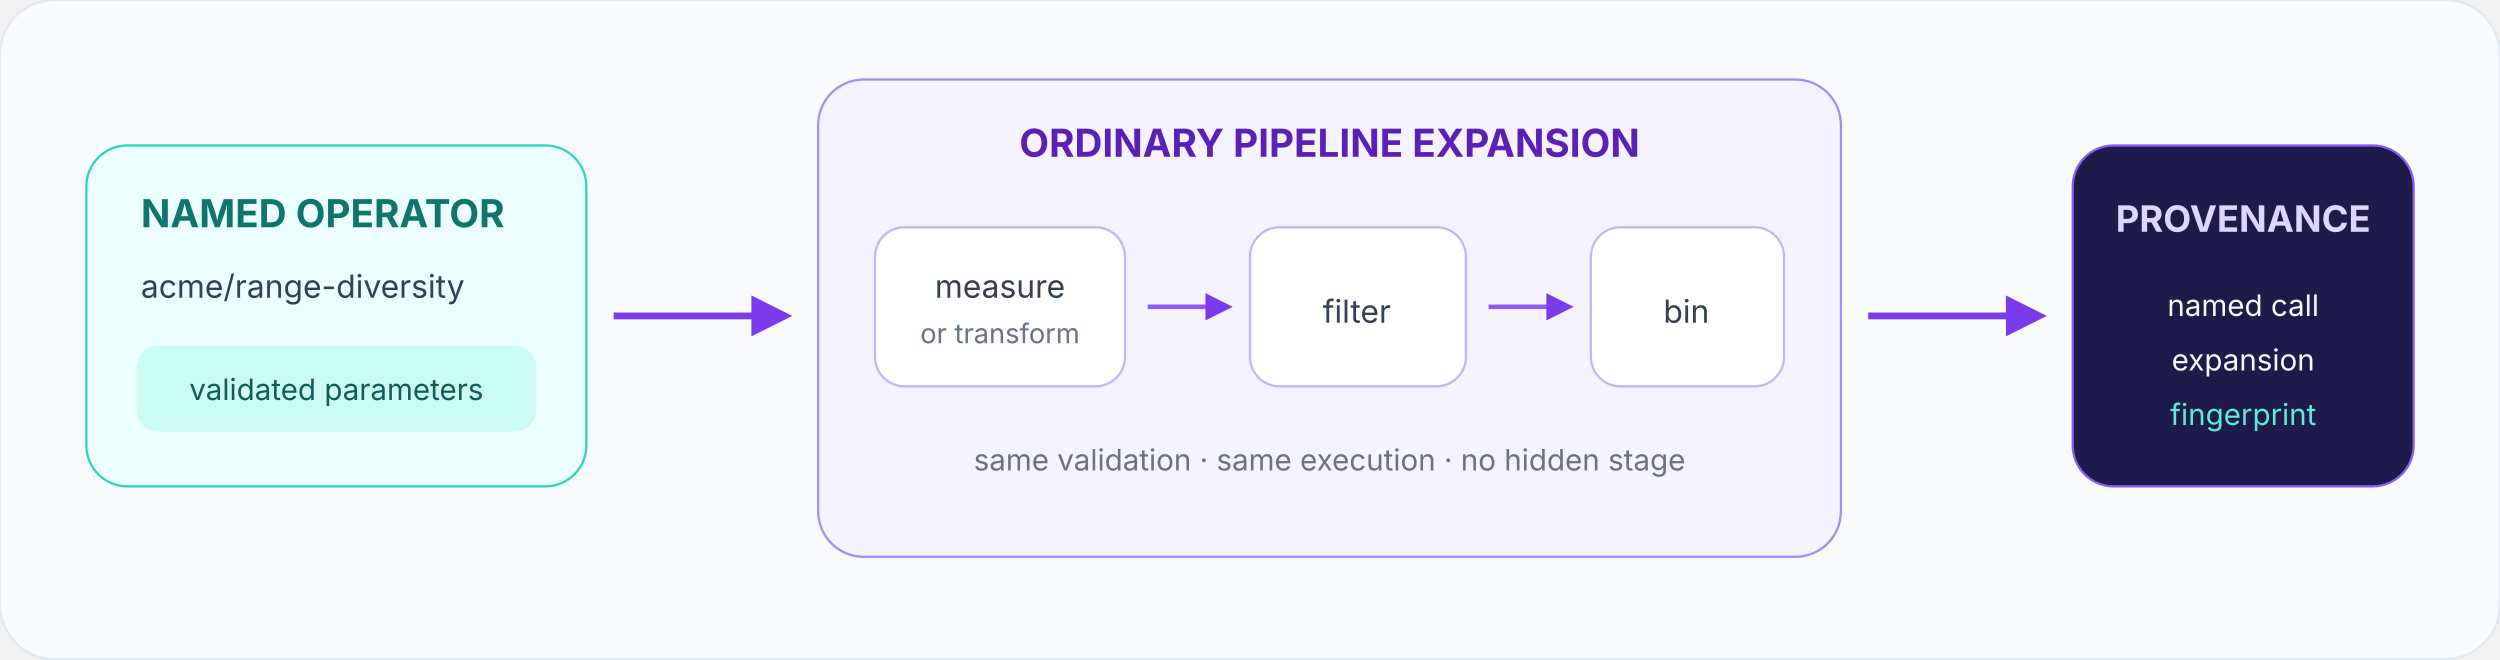
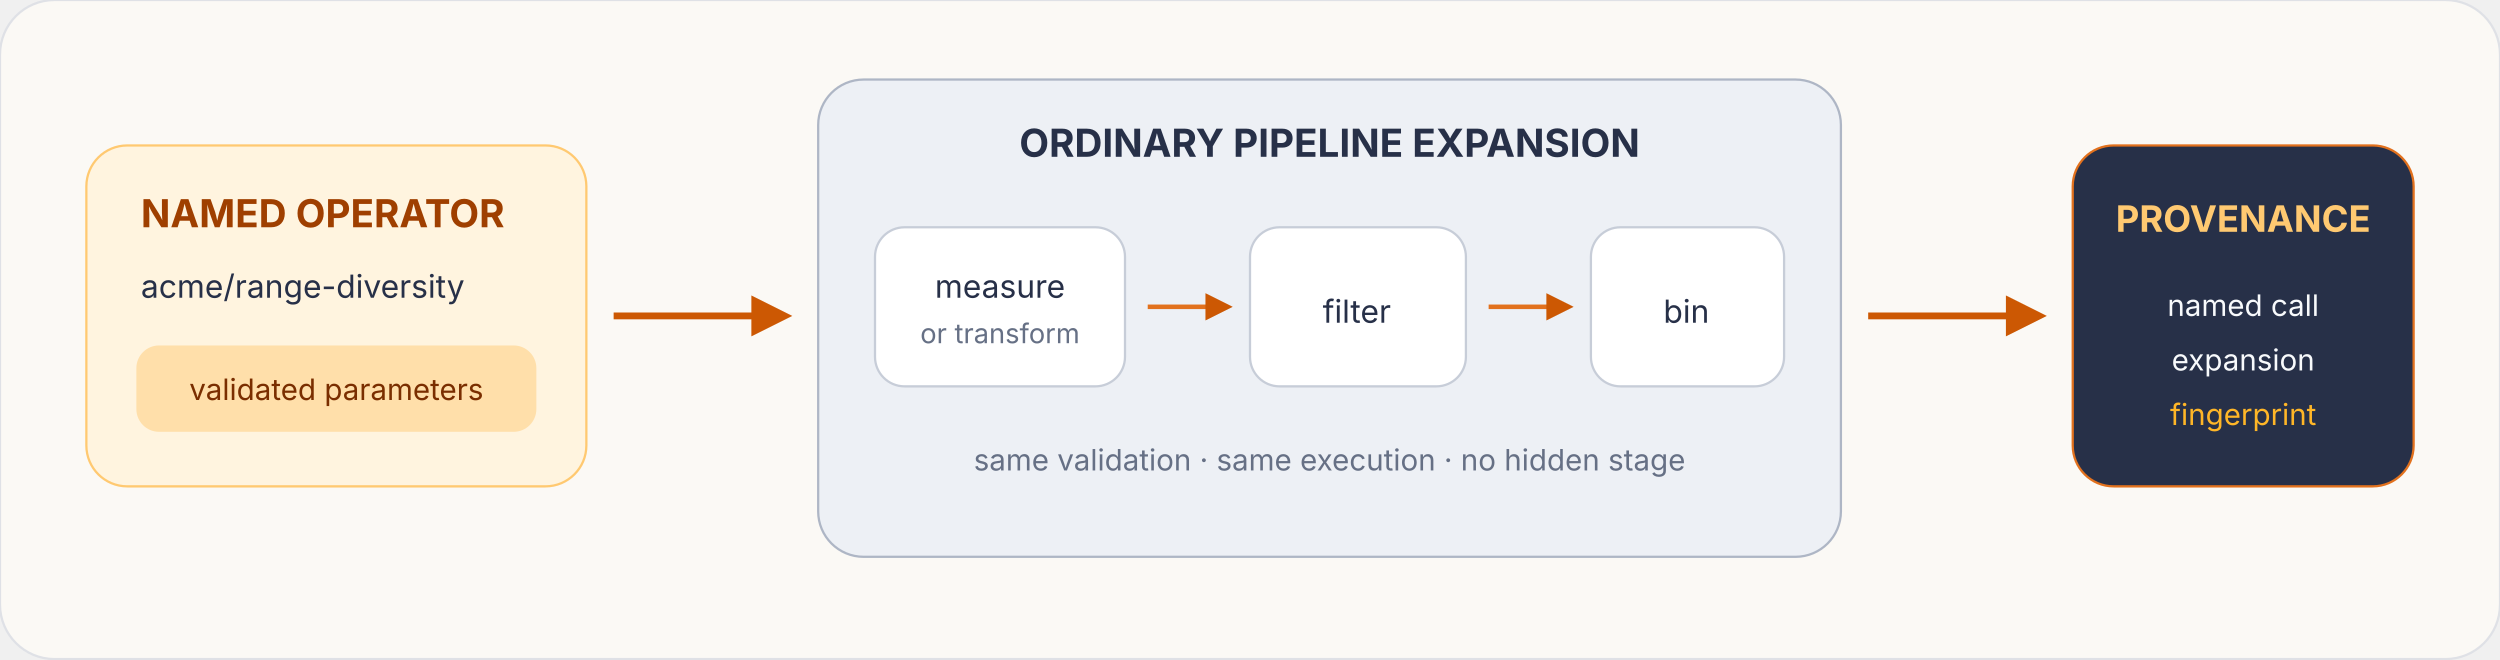
<svg xmlns="http://www.w3.org/2000/svg" viewBox="0 0 1100 290" role="img" aria-labelledby="title desc">
  <defs>
    <marker id="a" viewBox="0 0 10 10" refX="8" refY="5" markerWidth="6" markerHeight="6" orient="auto">
-       <path d="M0 0l10 5-10 5z" fill="#7c3aed" />
+       <path d="M0 0l10 5-10 5z" fill="#cc5803" />
    </marker>
  </defs>
-   <rect width="1100" height="290" rx="24" fill="#f8fafc" stroke="#e2e8f0" />
+   <rect width="1100" height="290" rx="24" fill="#fbf9f5" stroke="#dfe1e6" />
  <g font-family="Inter,ui-sans-serif,system-ui,sans-serif">
    <g transform="translate(38 64)">
-       <rect width="220" height="150" rx="18" fill="#ecfeff" stroke="#2dd4bf" />
-       <text x="24" y="36" fill="#0f766e" font-size="17" font-weight="700">NAMED OPERATOR</text>
-       <text x="24" y="67" fill="#334155" font-size="14">acme/range-diversity</text>
-       <rect x="22" y="88" width="176" height="38" rx="10" fill="#ccfbf1" />
-       <text x="110" y="112" text-anchor="middle" fill="#115e59" font-size="13">validated parameters</text>
+       <rect width="220" height="150" rx="18" fill="#fff4df" stroke="#ffc971" />
+       <text x="24" y="36" fill="#9f3f00" font-size="17" font-weight="700">NAMED OPERATOR</text>
+       <text x="24" y="67" fill="#273048" font-size="14">acme/range-diversity</text>
+       <rect x="22" y="88" width="176" height="38" rx="10" fill="#ffdfaa" />
+       <text x="110" y="112" text-anchor="middle" fill="#7a2e00" font-size="13">validated parameters</text>
    </g>
-     <path d="M270 139h75" stroke="#7c3aed" stroke-width="3" marker-end="url(#a)" />
+     <path d="M270 139h75" stroke="#cc5803" stroke-width="3" marker-end="url(#a)" />
    <g transform="translate(360 35)">
-       <rect width="450" height="210" rx="20" fill="#f5f3ff" stroke="#a78bfa" />
-       <text x="225" y="34" text-anchor="middle" fill="#5b21b6" font-size="17" font-weight="700">ORDINARY PIPELINE EXPANSION</text>
+       <rect width="450" height="210" rx="20" fill="#edf0f5" stroke="#aeb6c5" />
+       <text x="225" y="34" text-anchor="middle" fill="#273048" font-size="17" font-weight="700">ORDINARY PIPELINE EXPANSION</text>
      <g transform="translate(25 65)" text-anchor="middle">
-         <rect width="110" height="70" rx="13" fill="#fff" stroke="#c4b5fd" />
-         <text x="55" y="31" fill="#334155" font-size="14">measure</text>
-         <text x="55" y="51" fill="#64748b" font-size="12">or transform</text>
+         <rect width="110" height="70" rx="13" fill="#fff" stroke="#c7cdd8" />
+         <text x="55" y="31" fill="#273048" font-size="14">measure</text>
+         <text x="55" y="51" fill="#667085" font-size="12">or transform</text>
      </g>
-       <path d="M145 100h35" stroke="#8b5cf6" stroke-width="2" marker-end="url(#a)" />
+       <path d="M145 100h35" stroke="#e2711d" stroke-width="2" marker-end="url(#a)" />
      <g transform="translate(190 65)" text-anchor="middle">
-         <rect width="95" height="70" rx="13" fill="#fff" stroke="#c4b5fd" />
-         <text x="47" y="42" fill="#334155" font-size="14">filter</text>
+         <rect width="95" height="70" rx="13" fill="#fff" stroke="#c7cdd8" />
+         <text x="47" y="42" fill="#273048" font-size="14">filter</text>
      </g>
-       <path d="M295 100h35" stroke="#8b5cf6" stroke-width="2" marker-end="url(#a)" />
+       <path d="M295 100h35" stroke="#e2711d" stroke-width="2" marker-end="url(#a)" />
      <g transform="translate(340 65)" text-anchor="middle">
-         <rect width="85" height="70" rx="13" fill="#fff" stroke="#c4b5fd" />
-         <text x="42" y="42" fill="#334155" font-size="14">bin</text>
+         <rect width="85" height="70" rx="13" fill="#fff" stroke="#c7cdd8" />
+         <text x="42" y="42" fill="#273048" font-size="14">bin</text>
      </g>
-       <text x="225" y="172" text-anchor="middle" fill="#6b7280" font-size="13">same validation · same execution · no hidden stage</text>
+       <text x="225" y="172" text-anchor="middle" fill="#667085" font-size="13">same validation · same execution · no hidden stage</text>
    </g>
-     <path d="M822 139h75" stroke="#7c3aed" stroke-width="3" marker-end="url(#a)" />
+     <path d="M822 139h75" stroke="#cc5803" stroke-width="3" marker-end="url(#a)" />
    <g transform="translate(912 64)">
-       <rect width="150" height="150" rx="18" fill="#1e1b4b" stroke="#8b5cf6" />
-       <text x="75" y="38" text-anchor="middle" fill="#ddd6fe" font-size="16" font-weight="700">PROVENANCE</text>
+       <rect width="150" height="150" rx="18" fill="#273048" stroke="#e2711d" />
+       <text x="75" y="38" text-anchor="middle" fill="#ffc971" font-size="16" font-weight="700">PROVENANCE</text>
      <text x="75" y="75" text-anchor="middle" fill="#f8fafc" font-size="13">named call</text>
      <text x="75" y="99" text-anchor="middle" fill="#f8fafc" font-size="13">expansion</text>
-       <text x="75" y="123" text-anchor="middle" fill="#5eead4" font-size="13">fingerprint</text>
+       <text x="75" y="123" text-anchor="middle" fill="#ffb627" font-size="13">fingerprint</text>
    </g>
  </g>
</svg>
